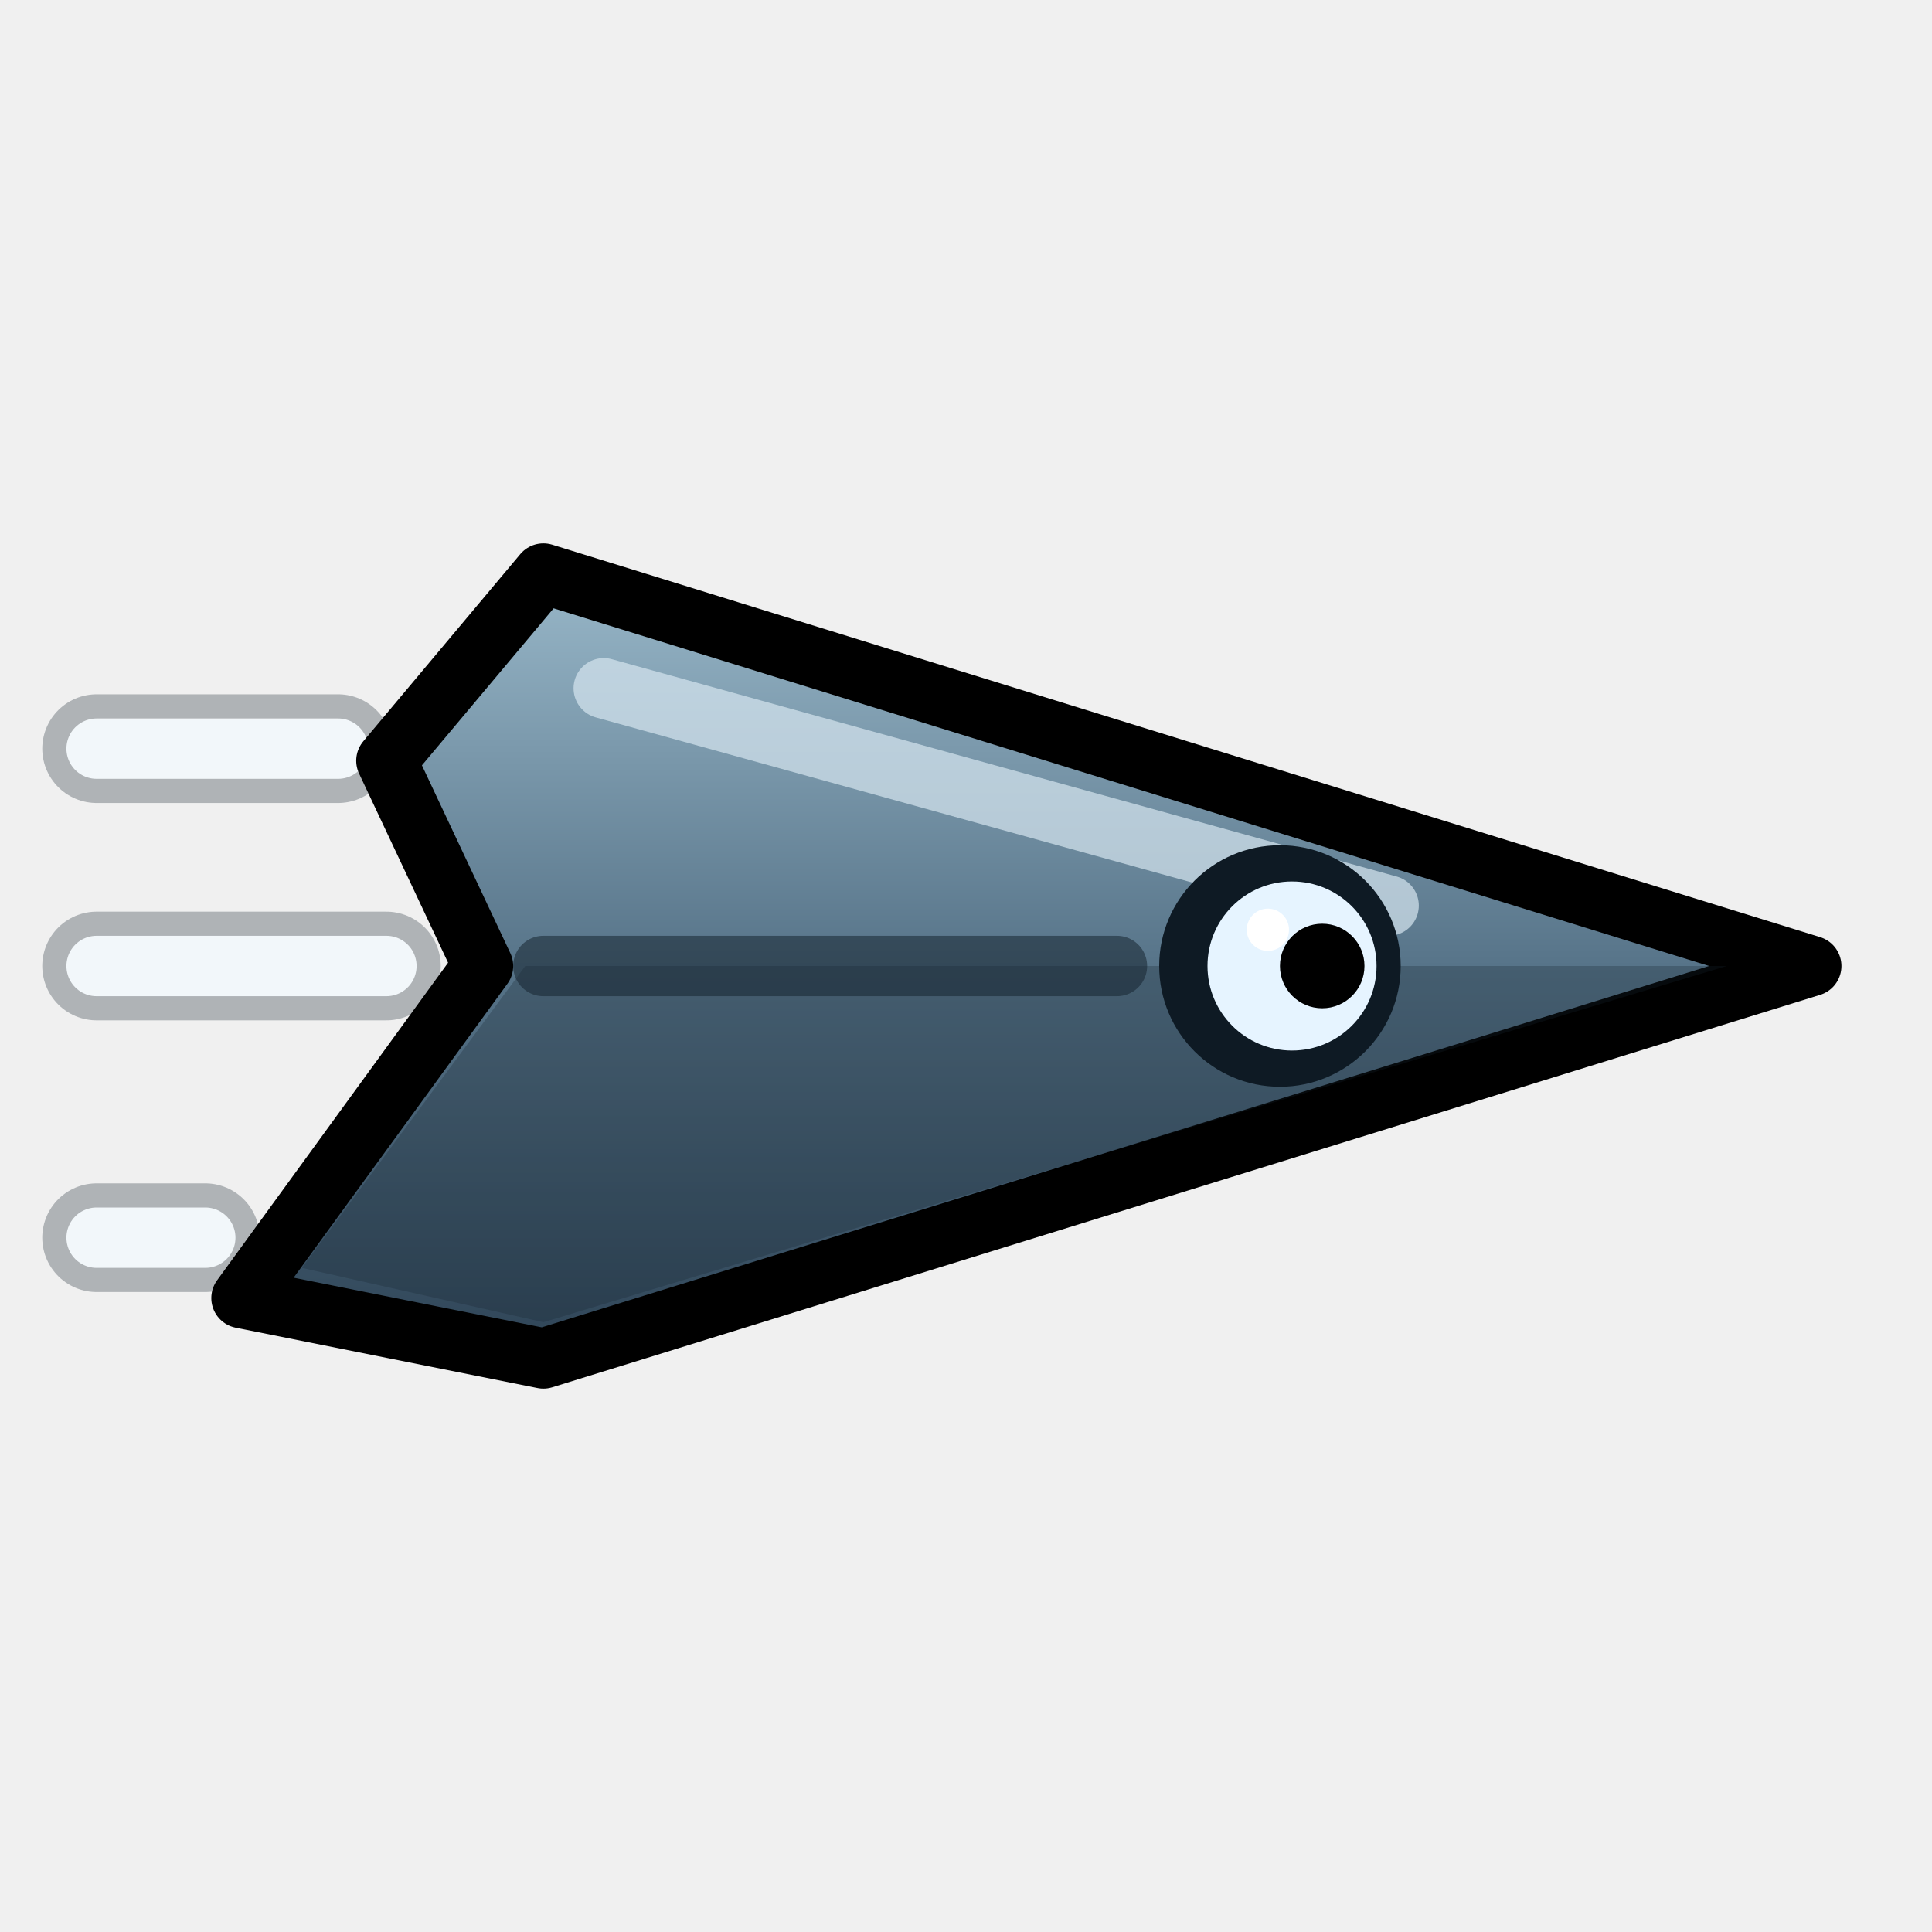
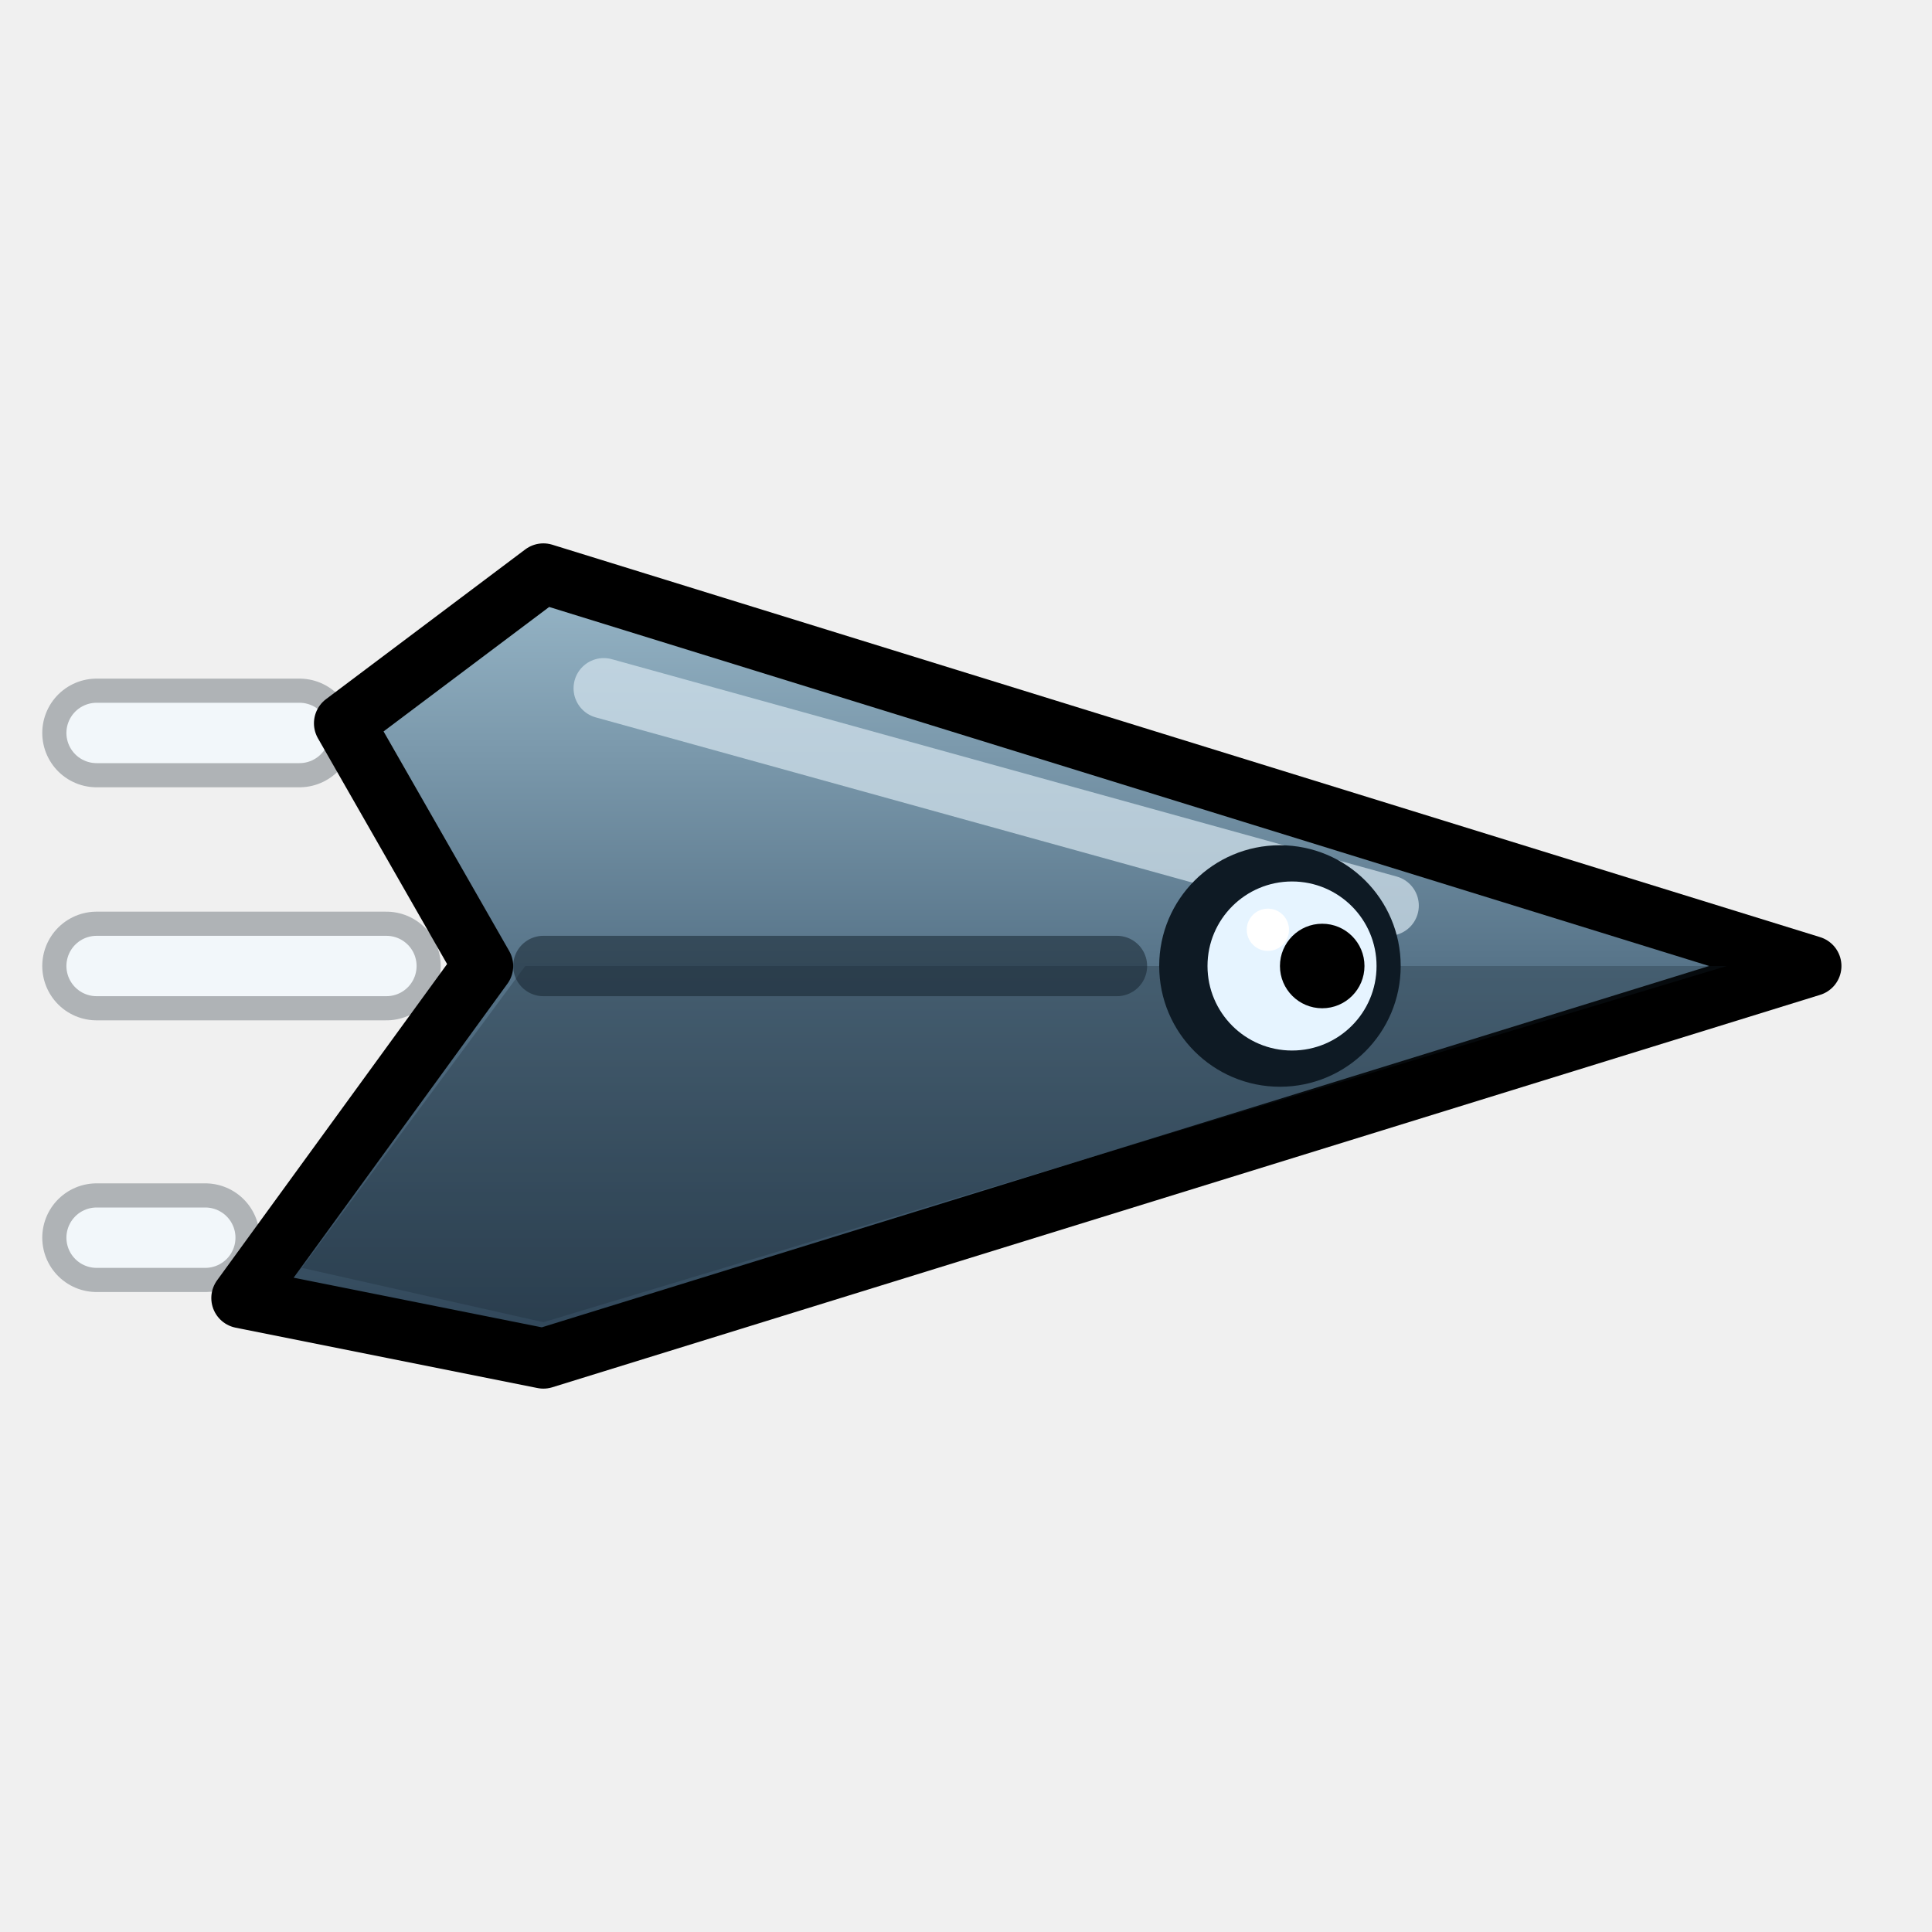
<svg xmlns="http://www.w3.org/2000/svg" viewBox="0 0 32 32">
  <defs>
    <linearGradient id="body" x1="0" y1="9" x2="0" y2="23" gradientUnits="userSpaceOnUse">
      <stop offset="0" stop-color="#9dbccd" />
      <stop offset="0.5" stop-color="#577489" />
      <stop offset="1" stop-color="#2b4052" />
    </linearGradient>
  </defs>
  <g stroke="#16242f" stroke-width="1.8" stroke-linecap="round" opacity="0.3">
-     <line x1="5.6" y1="12.4" x2="1.6" y2="12.4" />
+     <line x1="4.96" y1="12.14" x2="1.6" y2="12.14" />
    <line x1="6.4" y1="16" x2="1.6" y2="16" />
    <line x1="3.4" y1="20.5" x2="1.6" y2="20.5" />
  </g>
  <g stroke="#f2f7fa" stroke-width="1" stroke-linecap="round">
-     <line x1="5.6" y1="12.4" x2="1.6" y2="12.4" />
+     <line x1="4.96" y1="12.14" x2="1.6" y2="12.14" />
    <line x1="6.4" y1="16" x2="1.6" y2="16" />
    <line x1="3.4" y1="20.5" x2="1.6" y2="20.5" />
  </g>
-   <path d="M30 16 L9 9.5 L6.4 12.6 L8 16 L4 21.5 L9 22.5 Z" fill="url(#body)" stroke="#000000" stroke-width="1" stroke-linejoin="round" />
+   <path d="M30 16 L9 9.5 L5.7 11.98 L8 16 L4 21.5 L9 22.5 Z" fill="url(#body)" stroke="#000000" stroke-width="1" stroke-linejoin="round" />
  <polygon points="28.6,16 8.7,16 5,21 9,21.9" fill="#16242f" opacity="0.28" />
  <line x1="9" y1="16" x2="18.5" y2="16" stroke="#16242f" stroke-width="1" opacity="0.55" stroke-linecap="round" />
  <line x1="10" y1="11.4" x2="23" y2="15" stroke="#d6e6ef" stroke-width="1" opacity="0.7" stroke-linecap="round" />
  <circle cx="21.2" cy="16" r="2" fill="#0e1a24" />
  <circle cx="21.4" cy="16" r="1.4" fill="#e6f4ff" />
  <circle cx="21.9" cy="16" r="0.7" fill="#000000" />
  <circle cx="21" cy="15.4" r="0.35" fill="#ffffff" />
</svg>
